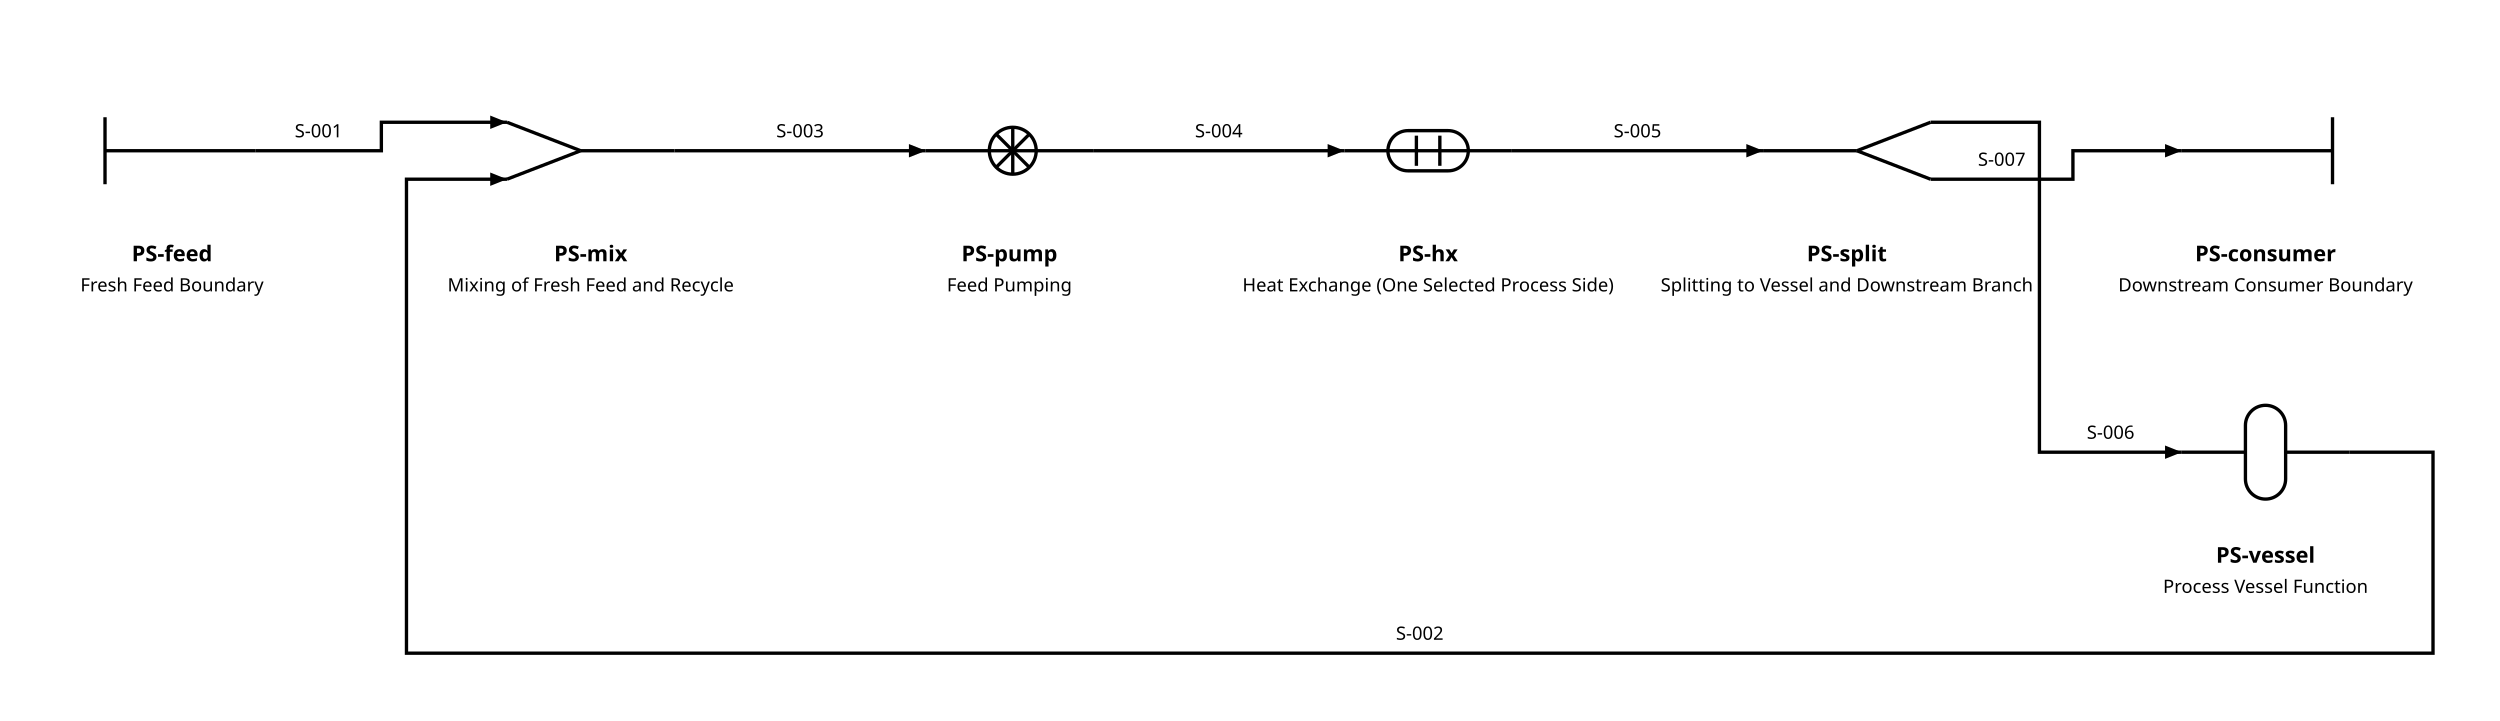
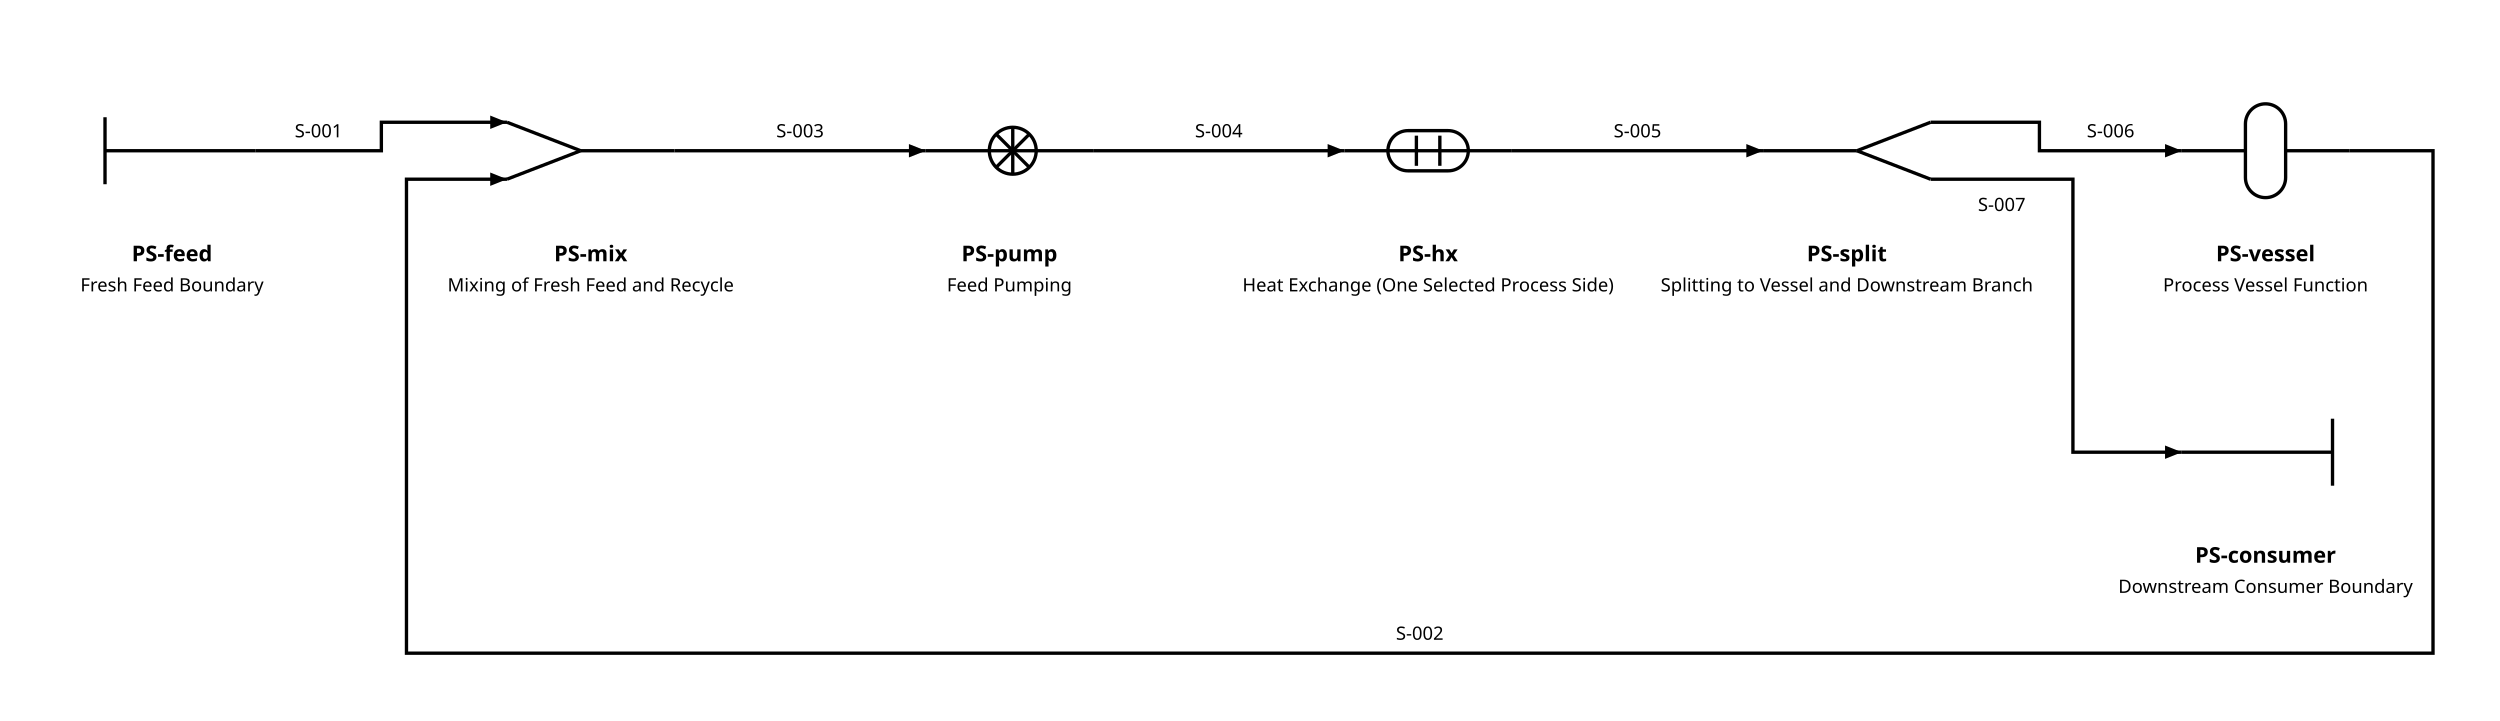
<svg xmlns="http://www.w3.org/2000/svg" width="1492.7" height="430" viewBox="-12.7 0 1492.7 430">
  <g data-deepplant-layer="streams" stroke="currentColor" stroke-width="2" fill="none">
    <g data-deepplant-stream="S-001">
      <polyline points="140,90 215,90 215,73 290,73" />
      <polygon points="290,73 280,77 280,69" fill="currentColor" stroke="none" />
    </g>
    <g data-deepplant-stream="S-002">
-       <polyline points="1390,270 1440,270 1440,390 230,390 230,107 290,107" />
+       <polyline points="1390,90 1440,90 1440,390 230,390 230,107 290,107" />
      <polygon points="290,107 280,111 280,103" fill="currentColor" stroke="none" />
    </g>
    <g data-deepplant-stream="S-003">
      <polyline points="390,90 540,90" />
      <polygon points="540,90 530,94 530,86" fill="currentColor" stroke="none" />
    </g>
    <g data-deepplant-stream="S-004">
      <polyline points="640,90 790,90" />
      <polygon points="790,90 780,94 780,86" fill="currentColor" stroke="none" />
    </g>
    <g data-deepplant-stream="S-005">
      <polyline points="890,90 1040,90" />
      <polygon points="1040,90 1030,94 1030,86" fill="currentColor" stroke="none" />
    </g>
    <g data-deepplant-stream="S-006">
-       <polyline points="1140,73 1205,73 1205,270 1290,270" />
-       <polygon points="1290,270 1280,274 1280,266" fill="currentColor" stroke="none" />
+       <polyline points="1140,73 1205,73 1205,90 1290,90" />
+       <polygon points="1290,90 1280,94 1280,86" fill="currentColor" stroke="none" />
    </g>
    <g data-deepplant-stream="S-007">
-       <polyline points="1140,107 1225,107 1225,90 1290,90" />
-       <polygon points="1290,90 1280,94 1280,86" fill="currentColor" stroke="none" />
+       <polyline points="1140,107 1225,107 1225,270 1290,270" />
+       <polygon points="1290,270 1280,274 1280,266" fill="currentColor" stroke="none" />
    </g>
  </g>
  <g data-deepplant-layer="steps">
    <g data-deepplant-step="PS-feed" transform="translate(40 40)">
      <g stroke="currentColor" stroke-width="2" fill="none">
        <line x1="10" y1="50" x2="100" y2="50" />
        <line x1="10" y1="30" x2="10" y2="70" />
      </g>
    </g>
    <g data-deepplant-step="PS-mix" transform="translate(290 40)">
      <g stroke="currentColor" stroke-width="2" fill="none">
        <line x1="0" y1="33" x2="44" y2="50" />
        <line x1="0" y1="67" x2="44" y2="50" />
        <line x1="44" y1="50" x2="100" y2="50" />
      </g>
    </g>
    <g data-deepplant-step="PS-pump" transform="translate(540 40)">
      <g stroke="currentColor" stroke-width="2" fill="none">
        <line x1="0" y1="50" x2="38" y2="50" />
        <circle cx="52" cy="50" r="14" />
        <line x1="52" y1="36" x2="52" y2="64" />
        <line x1="38" y1="50" x2="66" y2="50" />
        <line x1="42.2" y1="40.2" x2="61.8" y2="59.8" />
        <line x1="42.2" y1="59.8" x2="61.8" y2="40.2" />
        <line x1="66" y1="50" x2="100" y2="50" />
      </g>
    </g>
    <g data-deepplant-step="PS-hx" transform="translate(790 40)">
      <g stroke="currentColor" stroke-width="2" fill="none">
        <line x1="0" y1="50" x2="100" y2="50" />
        <path d="M38 62 A12 12 0 0 1 38 38 L62 38 A12 12 0 0 1 62 62 L38 62 Z" />
        <line x1="43" y1="41" x2="43" y2="59" />
        <line x1="57" y1="41" x2="57" y2="59" />
      </g>
    </g>
    <g data-deepplant-step="PS-split" transform="translate(1040 40)">
      <g stroke="currentColor" stroke-width="2" fill="none">
        <line x1="0" y1="50" x2="56" y2="50" />
        <line x1="56" y1="50" x2="100" y2="33" />
        <line x1="56" y1="50" x2="100" y2="67" />
      </g>
    </g>
-     <g data-deepplant-step="PS-vessel" transform="translate(1290 220)">
+     <g data-deepplant-step="PS-vessel" transform="translate(1290 40)">
      <g stroke="currentColor" stroke-width="2" fill="none">
        <line x1="0" y1="50" x2="38" y2="50" />
        <path d="M38 34 L38 66 A12 12 0 0 0 62 66 L62 34 A12 12 0 0 0 38 34 Z" />
        <line x1="62" y1="50" x2="100" y2="50" />
      </g>
    </g>
-     <g data-deepplant-step="PS-consumer" transform="translate(1290 40)">
+     <g data-deepplant-step="PS-consumer" transform="translate(1290 220)">
      <g stroke="currentColor" stroke-width="2" fill="none">
        <line x1="0" y1="50" x2="90" y2="50" />
        <line x1="90" y1="30" x2="90" y2="70" />
      </g>
    </g>
  </g>
  <g data-deepplant-layer="labels">
    <g data-deepplant-step-label="PS-feed">
      <text x="90" y="156" text-anchor="middle" font-family="sans-serif" font-size="13" fill="currentColor" font-weight="bold">PS-feed</text>
      <text x="90" y="174" text-anchor="middle" font-family="sans-serif" font-size="11" fill="currentColor">Fresh Feed Boundary</text>
    </g>
    <g data-deepplant-step-label="PS-mix">
      <text x="340" y="156" text-anchor="middle" font-family="sans-serif" font-size="13" fill="currentColor" font-weight="bold">PS-mix</text>
      <text x="340" y="174" text-anchor="middle" font-family="sans-serif" font-size="11" fill="currentColor">Mixing of Fresh Feed and Recycle</text>
    </g>
    <g data-deepplant-step-label="PS-pump">
      <text x="590" y="156" text-anchor="middle" font-family="sans-serif" font-size="13" fill="currentColor" font-weight="bold">PS-pump</text>
      <text x="590" y="174" text-anchor="middle" font-family="sans-serif" font-size="11" fill="currentColor">Feed Pumping</text>
    </g>
    <g data-deepplant-step-label="PS-hx">
      <text x="840" y="156" text-anchor="middle" font-family="sans-serif" font-size="13" fill="currentColor" font-weight="bold">PS-hx</text>
      <text x="840" y="174" text-anchor="middle" font-family="sans-serif" font-size="11" fill="currentColor">Heat Exchange (One Selected Process Side)</text>
    </g>
    <g data-deepplant-step-label="PS-split">
      <text x="1090" y="156" text-anchor="middle" font-family="sans-serif" font-size="13" fill="currentColor" font-weight="bold">PS-split</text>
      <text x="1090" y="174" text-anchor="middle" font-family="sans-serif" font-size="11" fill="currentColor">Splitting to Vessel and Downstream Branch</text>
    </g>
    <g data-deepplant-step-label="PS-vessel">
-       <text x="1340" y="336" text-anchor="middle" font-family="sans-serif" font-size="13" fill="currentColor" font-weight="bold">PS-vessel</text>
-       <text x="1340" y="354" text-anchor="middle" font-family="sans-serif" font-size="11" fill="currentColor">Process Vessel Function</text>
+       <text x="1340" y="156" text-anchor="middle" font-family="sans-serif" font-size="13" fill="currentColor" font-weight="bold">PS-vessel</text>
+       <text x="1340" y="174" text-anchor="middle" font-family="sans-serif" font-size="11" fill="currentColor">Process Vessel Function</text>
    </g>
    <g data-deepplant-step-label="PS-consumer">
-       <text x="1340" y="156" text-anchor="middle" font-family="sans-serif" font-size="13" fill="currentColor" font-weight="bold">PS-consumer</text>
-       <text x="1340" y="174" text-anchor="middle" font-family="sans-serif" font-size="11" fill="currentColor">Downstream Consumer Boundary</text>
+       <text x="1340" y="336" text-anchor="middle" font-family="sans-serif" font-size="13" fill="currentColor" font-weight="bold">PS-consumer</text>
+       <text x="1340" y="354" text-anchor="middle" font-family="sans-serif" font-size="11" fill="currentColor">Downstream Consumer Boundary</text>
    </g>
    <g data-deepplant-stream-label="S-001">
      <text x="177.5" y="82" text-anchor="middle" font-family="sans-serif" font-size="11" fill="currentColor">S-001</text>
    </g>
    <g data-deepplant-stream-label="S-002">
      <text x="835" y="382" text-anchor="middle" font-family="sans-serif" font-size="11" fill="currentColor">S-002</text>
    </g>
    <g data-deepplant-stream-label="S-003">
      <text x="465" y="82" text-anchor="middle" font-family="sans-serif" font-size="11" fill="currentColor">S-003</text>
    </g>
    <g data-deepplant-stream-label="S-004">
      <text x="715" y="82" text-anchor="middle" font-family="sans-serif" font-size="11" fill="currentColor">S-004</text>
    </g>
    <g data-deepplant-stream-label="S-005">
      <text x="965" y="82" text-anchor="middle" font-family="sans-serif" font-size="11" fill="currentColor">S-005</text>
    </g>
    <g data-deepplant-stream-label="S-006">
-       <text x="1247.5" y="262" text-anchor="middle" font-family="sans-serif" font-size="11" fill="currentColor">S-006</text>
+       <text x="1247.5" y="82" text-anchor="middle" font-family="sans-serif" font-size="11" fill="currentColor">S-006</text>
    </g>
    <g data-deepplant-stream-label="S-007">
-       <text x="1182.5" y="99" text-anchor="middle" font-family="sans-serif" font-size="11" fill="currentColor">S-007</text>
+       <text x="1182.5" y="126" text-anchor="middle" font-family="sans-serif" font-size="11" fill="currentColor">S-007</text>
    </g>
  </g>
</svg>
